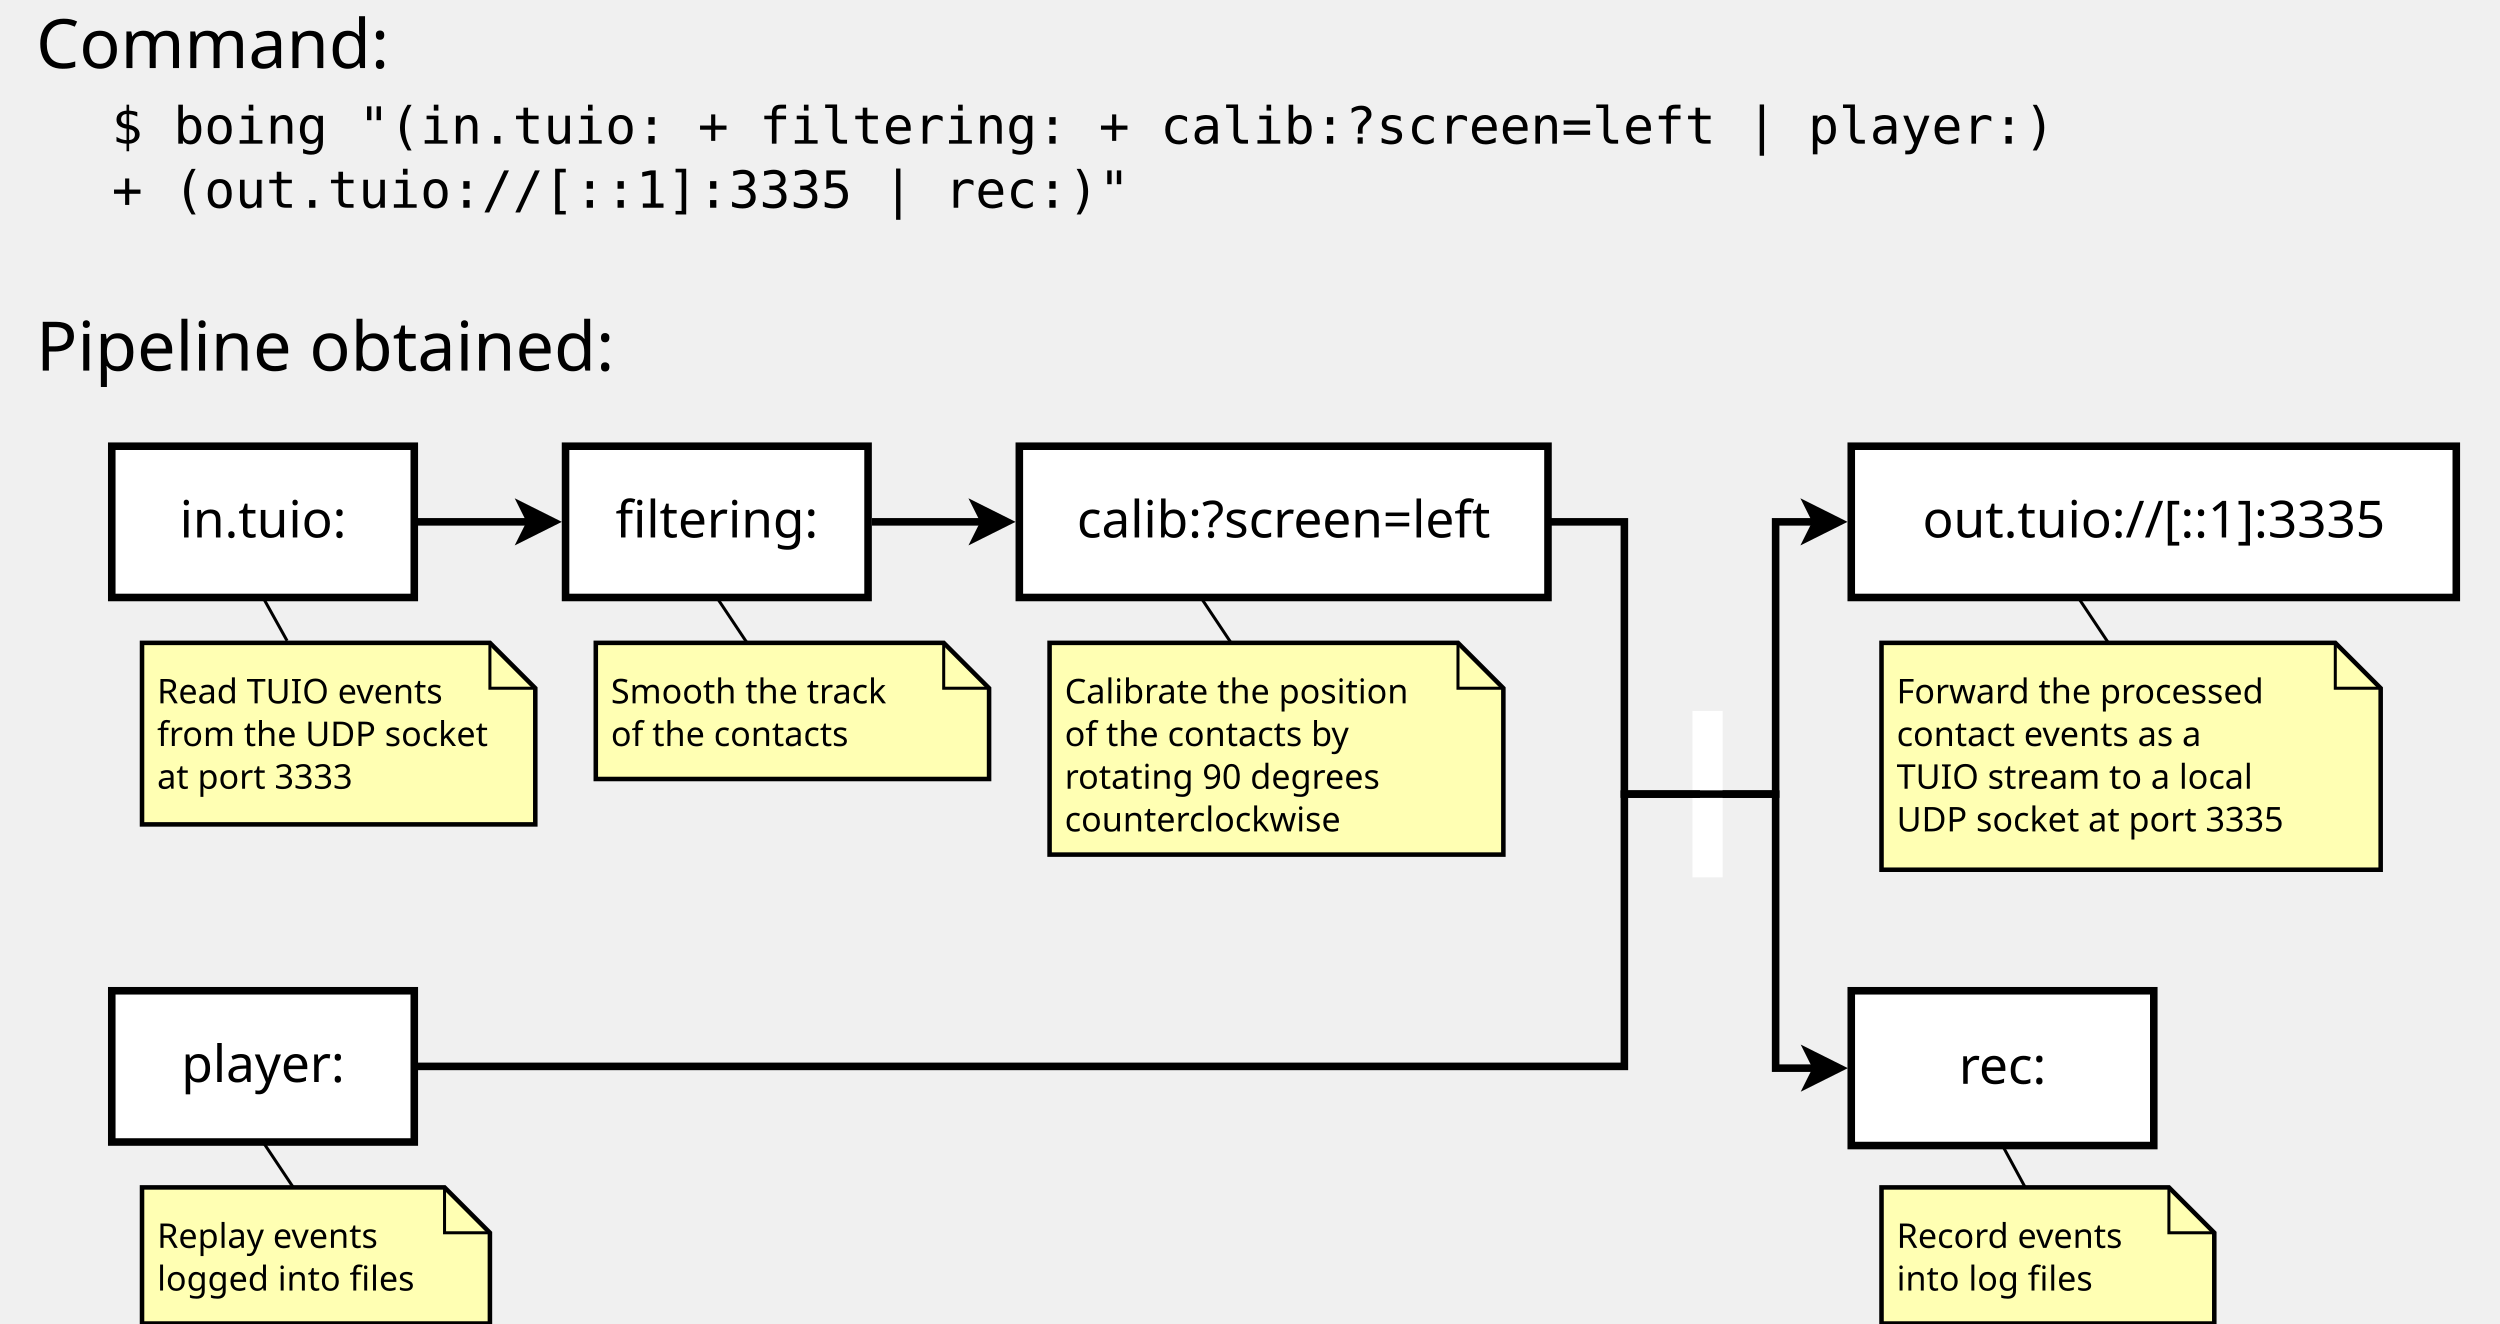
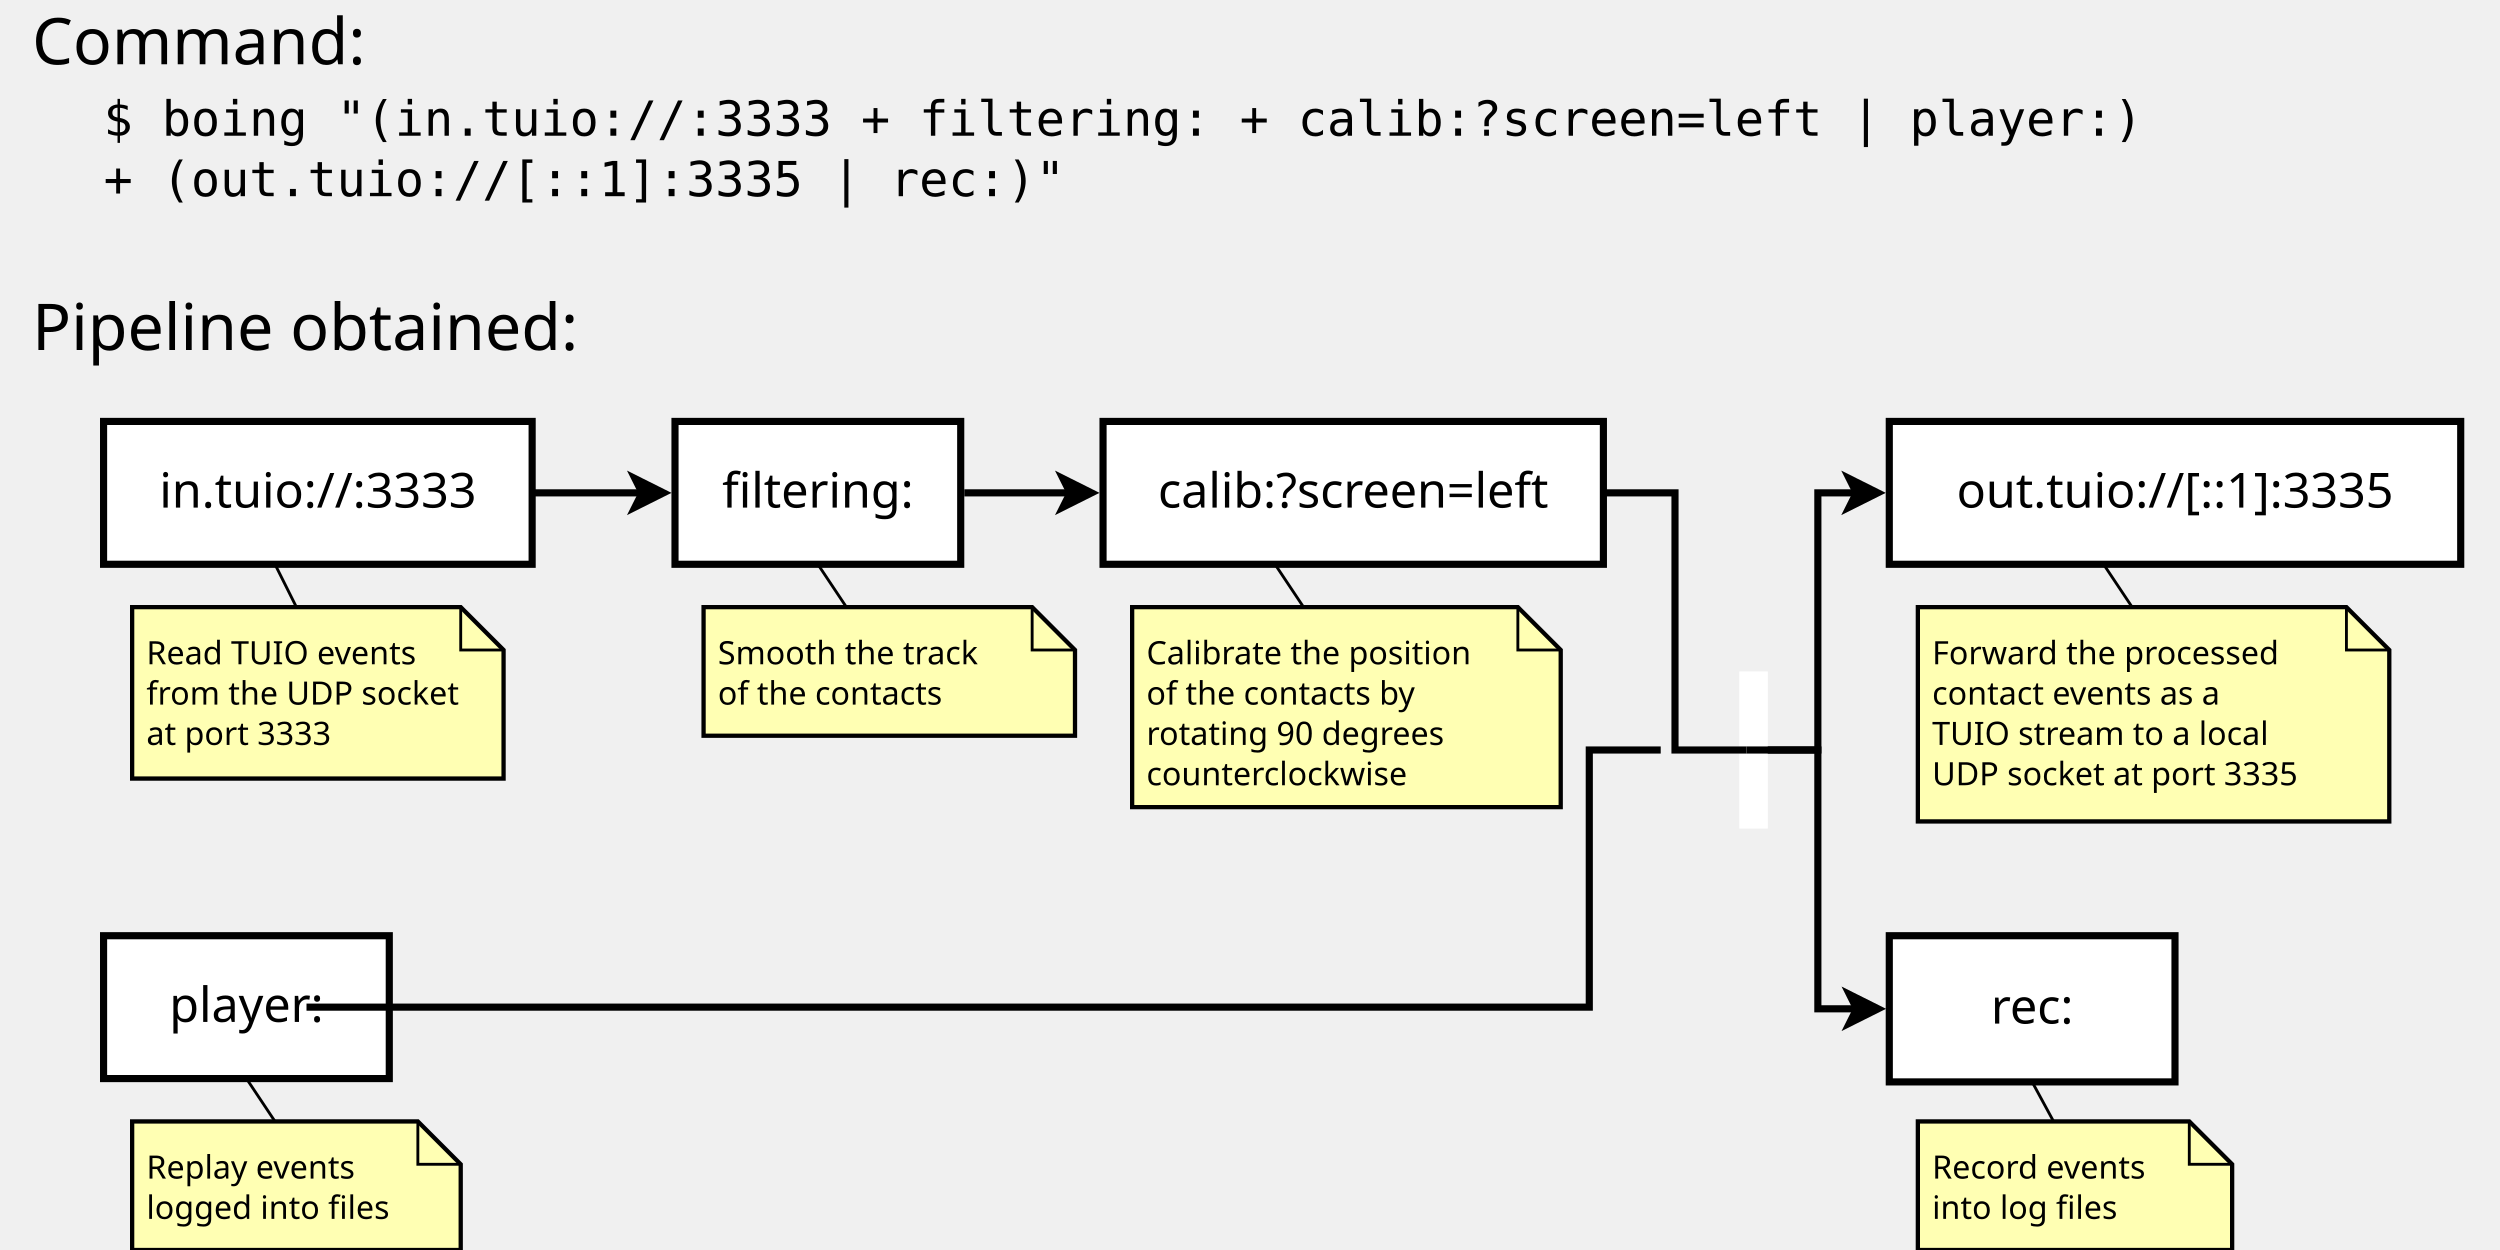
- <svg xmlns="http://www.w3.org/2000/svg" width="17cm" height="9cm" viewBox="10 11 321 175">
+ <svg xmlns="http://www.w3.org/2000/svg" width="18cm" height="9cm" viewBox="10 11 341 175">
  <g>
-     <rect style="fill: #ffffff" x="250" y="70" width="80" height="20" />
-     <rect style="fill: none; fill-opacity:0; stroke-width: 1; stroke: #000000" x="250" y="70" width="80" height="20" />
-     <text font-size="6.773" style="fill: #000000;text-anchor:middle;font-family:sans-serif;font-style:normal;font-weight:normal" x="290" y="82.067">
-       <tspan x="290" y="82.067">out.tuio://[::1]:3335</tspan>
+     <rect style="fill: #ffffff" x="270" y="70" width="80" height="20" />
+     <rect style="fill: none; fill-opacity:0; stroke-width: 1; stroke: #000000" x="270" y="70" width="80" height="20" />
+     <text font-size="6.773" style="fill: #000000;text-anchor:middle;font-family:sans-serif;font-style:normal;font-weight:normal" x="310" y="82.067">
+       <tspan x="310" y="82.067">out.tuio://[::1]:3335</tspan>
    </text>
  </g>
  <g>
-     <rect style="fill: #ffffff" x="20" y="70" width="40" height="20" />
-     <rect style="fill: none; fill-opacity:0; stroke-width: 1; stroke: #000000" x="20" y="70" width="40" height="20" />
-     <text font-size="6.773" style="fill: #000000;text-anchor:middle;font-family:sans-serif;font-style:normal;font-weight:normal" x="40" y="82.067">
-       <tspan x="40" y="82.067">in.tuio:</tspan>
+     <rect style="fill: #ffffff" x="20" y="70" width="60" height="20" />
+     <rect style="fill: none; fill-opacity:0; stroke-width: 1; stroke: #000000" x="20" y="70" width="60" height="20" />
+     <text font-size="6.773" style="fill: #000000;text-anchor:middle;font-family:sans-serif;font-style:normal;font-weight:normal" x="50" y="82.067">
+       <tspan x="50" y="82.067">in.tuio://:3333</tspan>
    </text>
  </g>
-   <text font-size="12.8" style="fill: #000000;text-anchor:start;font-family:sans-serif;font-style:normal;font-weight:normal" x="40.7" y="100.233">
-     <tspan x="40.7" y="100.233" />
+   <text font-size="12.8" style="fill: #000000;text-anchor:start;font-family:sans-serif;font-style:normal;font-weight:normal" x="48.7" y="100.233">
+     <tspan x="48.7" y="100.233" />
  </text>
  <g>
-     <rect style="fill: #ffffff" x="80" y="70" width="40" height="20" />
-     <rect style="fill: none; fill-opacity:0; stroke-width: 1; stroke: #000000" x="80" y="70" width="40" height="20" />
-     <text font-size="6.773" style="fill: #000000;text-anchor:middle;font-family:sans-serif;font-style:normal;font-weight:normal" x="100" y="82.067">
-       <tspan x="100" y="82.067">filtering:</tspan>
+     <rect style="fill: #ffffff" x="100" y="70" width="40" height="20" />
+     <rect style="fill: none; fill-opacity:0; stroke-width: 1; stroke: #000000" x="100" y="70" width="40" height="20" />
+     <text font-size="6.773" style="fill: #000000;text-anchor:middle;font-family:sans-serif;font-style:normal;font-weight:normal" x="120" y="82.067">
+       <tspan x="120" y="82.067">filtering:</tspan>
    </text>
  </g>
  <g>
-     <rect style="fill: #ffffff" x="250" y="142" width="40" height="20.467" />
-     <rect style="fill: none; fill-opacity:0; stroke-width: 1; stroke: #000000" x="250" y="142" width="40" height="20.467" />
-     <text font-size="6.773" style="fill: #000000;text-anchor:middle;font-family:sans-serif;font-style:normal;font-weight:normal" x="270" y="154.3">
-       <tspan x="270" y="154.3">rec:</tspan>
+     <rect style="fill: #ffffff" x="270" y="142" width="40" height="20.467" />
+     <rect style="fill: none; fill-opacity:0; stroke-width: 1; stroke: #000000" x="270" y="142" width="40" height="20.467" />
+     <text font-size="6.773" style="fill: #000000;text-anchor:middle;font-family:sans-serif;font-style:normal;font-weight:normal" x="290" y="154.3">
+       <tspan x="290" y="154.3">rec:</tspan>
    </text>
  </g>
  <g>
    <rect style="fill: #ffffff" x="20" y="142" width="40" height="20" />
    <rect style="fill: none; fill-opacity:0; stroke-width: 1; stroke: #000000" x="20" y="142" width="40" height="20" />
    <text font-size="6.773" style="fill: #000000;text-anchor:middle;font-family:sans-serif;font-style:normal;font-weight:normal" x="40" y="154.067">
      <tspan x="40" y="154.067">player:</tspan>
    </text>
  </g>
  <g>
-     <rect style="fill: #ffffff" x="140" y="70" width="69.9" height="20" />
-     <rect style="fill: none; fill-opacity:0; stroke-width: 1; stroke: #000000" x="140" y="70" width="69.9" height="20" />
-     <text font-size="6.773" style="fill: #000000;text-anchor:middle;font-family:sans-serif;font-style:normal;font-weight:normal" x="174.95" y="82.067">
-       <tspan x="174.95" y="82.067">calib:?screen=left</tspan>
+     <rect style="fill: #ffffff" x="159.925" y="70" width="70.05" height="20" />
+     <rect style="fill: none; fill-opacity:0; stroke-width: 1; stroke: #000000" x="159.925" y="70" width="70.05" height="20" />
+     <text font-size="6.773" style="fill: #000000;text-anchor:middle;font-family:sans-serif;font-style:normal;font-weight:normal" x="194.95" y="82.067">
+       <tspan x="194.95" y="82.067">calib:?screen=left</tspan>
    </text>
  </g>
  <g>
-     <rect style="fill: #ffffff" x="230" y="106" width="2" height="20" />
-     <rect style="fill: none; fill-opacity:0; stroke-width: 2; stroke: #ffffff" x="230" y="106" width="2" height="20" />
+     <rect style="fill: #ffffff" x="250" y="106" width="2" height="20" />
+     <rect style="fill: none; fill-opacity:0; stroke-width: 2; stroke: #ffffff" x="250" y="106" width="2" height="20" />
  </g>
  <g>
-     <line style="fill: none; fill-opacity:0; stroke-width: 1; stroke: #000000" x1="60" y1="80" x2="75.394" y2="80" />
-     <polygon style="fill: #000000" points="78.394,80 74.394,82 75.394,80 74.394,78 " />
-     <polygon style="fill: none; fill-opacity:0; stroke-width: 1; stroke: #000000" points="78.394,80 74.394,82 75.394,80 74.394,78 " />
+     <line style="fill: none; fill-opacity:0; stroke-width: 1; stroke: #000000" x1="80" y1="80" x2="95.394" y2="80" />
+     <polygon style="fill: #000000" points="98.394,80 94.394,82 95.394,80 94.394,78 " />
+     <polygon style="fill: none; fill-opacity:0; stroke-width: 1; stroke: #000000" points="98.394,80 94.394,82 95.394,80 94.394,78 " />
  </g>
  <g>
-     <line style="fill: none; fill-opacity:0; stroke-width: 1; stroke: #000000" x1="120.503" y1="80" x2="135.388" y2="80" />
-     <polygon style="fill: #000000" points="138.388,80 134.388,82 135.388,80 134.388,78 " />
-     <polygon style="fill: none; fill-opacity:0; stroke-width: 1; stroke: #000000" points="138.388,80 134.388,82 135.388,80 134.388,78 " />
+     <line style="fill: none; fill-opacity:0; stroke-width: 1; stroke: #000000" x1="140.503" y1="80" x2="155.315" y2="80" />
+     <polygon style="fill: #000000" points="158.315,80 154.315,82 155.315,80 154.315,78 " />
+     <polygon style="fill: none; fill-opacity:0; stroke-width: 1; stroke: #000000" points="158.315,80 154.315,82 155.315,80 154.315,78 " />
  </g>
-   <polyline style="fill: none; fill-opacity:0; stroke-width: 1; stroke: #000000" points="209.9,80 220,80 220,116 230,116 " />
+   <polyline style="fill: none; fill-opacity:0; stroke-width: 1; stroke: #000000" points="229.976,80 240,80 240,116 250,116 " />
  <g>
-     <polyline style="fill: none; fill-opacity:0; stroke-width: 1; stroke: #000000" points="232.986,116 240,116 240,80 245.391,80 " />
-     <polygon style="fill: #000000" points="248.391,80 244.391,82 245.391,80 244.391,78 " />
-     <polygon style="fill: none; fill-opacity:0; stroke-width: 1; stroke: #000000" points="248.391,80 244.391,82 245.391,80 244.391,78 " />
+     <polyline style="fill: none; fill-opacity:0; stroke-width: 1; stroke: #000000" points="252.986,116 260,116 260,80 265.391,80 " />
+     <polygon style="fill: #000000" points="268.391,80 264.391,82 265.391,80 264.391,78 " />
+     <polygon style="fill: none; fill-opacity:0; stroke-width: 1; stroke: #000000" points="268.391,80 264.391,82 265.391,80 264.391,78 " />
  </g>
  <g>
-     <polyline style="fill: none; fill-opacity:0; stroke-width: 1; stroke: #000000" points="230,116 240,116 240,152.233 245.433,152.233 " />
-     <polygon style="fill: #000000" points="248.433,152.233 244.433,154.233 245.433,152.233 244.433,150.233 " />
-     <polygon style="fill: none; fill-opacity:0; stroke-width: 1; stroke: #000000" points="248.433,152.233 244.433,154.233 245.433,152.233 244.433,150.233 " />
+     <polyline style="fill: none; fill-opacity:0; stroke-width: 1; stroke: #000000" points="250,116 260,116 260,152.233 265.433,152.233 " />
+     <polygon style="fill: #000000" points="268.433,152.233 264.433,154.233 265.433,152.233 264.433,150.233 " />
+     <polygon style="fill: none; fill-opacity:0; stroke-width: 1; stroke: #000000" points="268.433,152.233 264.433,154.233 265.433,152.233 264.433,150.233 " />
  </g>
-   <polyline style="fill: none; fill-opacity:0; stroke-width: 1; stroke: #000000" points="60.489,152 220,152 220,116 230,116 " />
+   <polyline style="fill: none; fill-opacity:0; stroke-width: 1; stroke: #000000" points="48.41,152 228,152 228,116 238,116 " />
  <text font-size="6.773" style="fill: #000000;text-anchor:start;font-family:monospace;font-style:normal;font-weight:normal" x="20" y="30">
-     <tspan x="20" y="30">$ boing "(in.tuio: + filtering: + calib:?screen=left | player:)</tspan>
-     <tspan x="20" y="38.467">           + (out.tuio://[::1]:3335 | rec:)"</tspan>
+     <tspan x="20" y="30">$ boing "(in.tuio://:3333 + filtering: + calib:?screen=left | player:)</tspan>
+     <tspan x="20" y="38.467">         + (out.tuio://[::1]:3335 | rec:)"</tspan>
  </text>
  <text font-size="9.031" style="fill: #000000;text-anchor:start;font-family:sans-serif;font-style:normal;font-weight:normal" x="10" y="20">
    <tspan x="10" y="20">Command:</tspan>
  </text>
  <text font-size="9.031" style="fill: #000000;text-anchor:start;font-family:sans-serif;font-style:normal;font-weight:normal" x="10" y="60">
    <tspan x="10" y="60">Pipeline obtained:</tspan>
  </text>
  <g>
    <polygon style="fill: #ffffb3" points="24,96 70,96 76,102 76,120 24,120 " />
    <polygon style="fill: none; fill-opacity:0; stroke-width: 0.6; stroke: #000000" points="24,96 70,96 76,102 76,120 24,120 " />
  </g>
  <polyline style="fill: none; fill-opacity:0; stroke-width: 0.4; stroke: #000000" points="70,96 70,102 76,102 " />
-   <text font-size="4.515" style="fill: #000000;text-anchor:start;font-family:sans-serif;font-style:normal;font-weight:normal" x="26" y="104">
+   <text font-size="4.516" style="fill: #000000;text-anchor:start;font-family:sans-serif;font-style:normal;font-weight:normal" x="26" y="104">
    <tspan x="26" y="104">Read TUIO events </tspan>
    <tspan x="26" y="109.644">from the UDP socket</tspan>
    <tspan x="26" y="115.289">at port 3333</tspan>
  </text>
  <g>
-     <polygon style="fill: #ffffb3" points="84,96 130,96 136,102 136,114 84,114 " />
-     <polygon style="fill: none; fill-opacity:0; stroke-width: 0.6; stroke: #000000" points="84,96 130,96 136,102 136,114 84,114 " />
+     <polygon style="fill: #ffffb3" points="104,96 150,96 156,102 156,114 104,114 " />
+     <polygon style="fill: none; fill-opacity:0; stroke-width: 0.6; stroke: #000000" points="104,96 150,96 156,102 156,114 104,114 " />
  </g>
-   <polyline style="fill: none; fill-opacity:0; stroke-width: 0.4; stroke: #000000" points="130,96 130,102 136,102 " />
-   <text font-size="4.515" style="fill: #000000;text-anchor:start;font-family:sans-serif;font-style:normal;font-weight:normal" x="86" y="104">
-     <tspan x="86" y="104">Smooth the track</tspan>
-     <tspan x="86" y="109.644">of the contacts</tspan>
+   <polyline style="fill: none; fill-opacity:0; stroke-width: 0.4; stroke: #000000" points="150,96 150,102 156,102 " />
+   <text font-size="4.516" style="fill: #000000;text-anchor:start;font-family:sans-serif;font-style:normal;font-weight:normal" x="106" y="104">
+     <tspan x="106" y="104">Smooth the track</tspan>
+     <tspan x="106" y="109.644">of the contacts</tspan>
  </text>
  <g>
-     <polygon style="fill: #ffffb3" points="144,96 198,96 204,102 204,124 144,124 " />
-     <polygon style="fill: none; fill-opacity:0; stroke-width: 0.6; stroke: #000000" points="144,96 198,96 204,102 204,124 144,124 " />
+     <polygon style="fill: #ffffb3" points="164,96 218,96 224,102 224,124 164,124 " />
+     <polygon style="fill: none; fill-opacity:0; stroke-width: 0.6; stroke: #000000" points="164,96 218,96 224,102 224,124 164,124 " />
  </g>
-   <polyline style="fill: none; fill-opacity:0; stroke-width: 0.4; stroke: #000000" points="198,96 198,102 204,102 " />
-   <text font-size="4.515" style="fill: #000000;text-anchor:start;font-family:sans-serif;font-style:normal;font-weight:normal" x="146" y="104">
-     <tspan x="146" y="104">Calibrate the position</tspan>
-     <tspan x="146" y="109.644">of the contacts by</tspan>
-     <tspan x="146" y="115.289">rotating 90 degrees</tspan>
-     <tspan x="146" y="120.933">counterclockwise</tspan>
+   <polyline style="fill: none; fill-opacity:0; stroke-width: 0.4; stroke: #000000" points="218,96 218,102 224,102 " />
+   <text font-size="4.516" style="fill: #000000;text-anchor:start;font-family:sans-serif;font-style:normal;font-weight:normal" x="166" y="104">
+     <tspan x="166" y="104">Calibrate the position</tspan>
+     <tspan x="166" y="109.644">of the contacts by</tspan>
+     <tspan x="166" y="115.289">rotating 90 degrees</tspan>
+     <tspan x="166" y="120.933">counterclockwise</tspan>
  </text>
-   <line style="fill: none; fill-opacity:0; stroke-width: 0.4; stroke: #000000" x1="43.184" y1="95.731" x2="40" y2="90" />
  <g>
    <polygon style="fill: #ffffb3" points="24,168 64,168 70,174 70,186 24,186 " />
    <polygon style="fill: none; fill-opacity:0; stroke-width: 0.6; stroke: #000000" points="24,168 64,168 70,174 70,186 24,186 " />
  </g>
  <polyline style="fill: none; fill-opacity:0; stroke-width: 0.4; stroke: #000000" points="64,168 64,174 70,174 " />
-   <text font-size="4.515" style="fill: #000000;text-anchor:start;font-family:sans-serif;font-style:normal;font-weight:normal" x="26" y="176">
+   <text font-size="4.516" style="fill: #000000;text-anchor:start;font-family:sans-serif;font-style:normal;font-weight:normal" x="26" y="176">
    <tspan x="26" y="176">Replay events</tspan>
    <tspan x="26" y="181.644">logged into files</tspan>
  </text>
  <line style="fill: none; fill-opacity:0; stroke-width: 0.4; stroke: #000000" x1="44" y1="168" x2="40" y2="162" />
  <g>
-     <polygon style="fill: #ffffb3" points="254,168 292,168 298,174 298,186 254,186 " />
-     <polygon style="fill: none; fill-opacity:0; stroke-width: 0.6; stroke: #000000" points="254,168 292,168 298,174 298,186 254,186 " />
+     <polygon style="fill: #ffffb3" points="274,168 312,168 318,174 318,186 274,186 " />
+     <polygon style="fill: none; fill-opacity:0; stroke-width: 0.6; stroke: #000000" points="274,168 312,168 318,174 318,186 274,186 " />
  </g>
-   <polyline style="fill: none; fill-opacity:0; stroke-width: 0.4; stroke: #000000" points="292,168 292,174 298,174 " />
-   <text font-size="4.515" style="fill: #000000;text-anchor:start;font-family:sans-serif;font-style:normal;font-weight:normal" x="256" y="176">
-     <tspan x="256" y="176">Record events</tspan>
-     <tspan x="256" y="181.644">into log files</tspan>
+   <polyline style="fill: none; fill-opacity:0; stroke-width: 0.4; stroke: #000000" points="312,168 312,174 318,174 " />
+   <text font-size="4.516" style="fill: #000000;text-anchor:start;font-family:sans-serif;font-style:normal;font-weight:normal" x="276" y="176">
+     <tspan x="276" y="176">Record events</tspan>
+     <tspan x="276" y="181.644">into log files</tspan>
  </text>
  <g>
-     <polygon style="fill: #ffffb3" points="254,96 314,96 320,102 320,126 254,126 " />
-     <polygon style="fill: none; fill-opacity:0; stroke-width: 0.6; stroke: #000000" points="254,96 314,96 320,102 320,126 254,126 " />
+     <polygon style="fill: #ffffb3" points="274,96 334,96 340,102 340,126 274,126 " />
+     <polygon style="fill: none; fill-opacity:0; stroke-width: 0.6; stroke: #000000" points="274,96 334,96 340,102 340,126 274,126 " />
  </g>
-   <polyline style="fill: none; fill-opacity:0; stroke-width: 0.4; stroke: #000000" points="314,96 314,102 320,102 " />
-   <text font-size="4.515" style="fill: #000000;text-anchor:start;font-family:sans-serif;font-style:normal;font-weight:normal" x="256" y="104">
-     <tspan x="256" y="104">Forward the processed</tspan>
-     <tspan x="256" y="109.644">contact events as a</tspan>
-     <tspan x="256" y="115.289">TUIO stream to a local</tspan>
-     <tspan x="256" y="120.933">UDP socket at port 3335</tspan>
+   <polyline style="fill: none; fill-opacity:0; stroke-width: 0.4; stroke: #000000" points="334,96 334,102 340,102 " />
+   <text font-size="4.516" style="fill: #000000;text-anchor:start;font-family:sans-serif;font-style:normal;font-weight:normal" x="276" y="104">
+     <tspan x="276" y="104">Forward the processed</tspan>
+     <tspan x="276" y="109.644">contact events as a</tspan>
+     <tspan x="276" y="115.289">TUIO stream to a local</tspan>
+     <tspan x="276" y="120.933">UDP socket at port 3335</tspan>
  </text>
-   <line style="fill: none; fill-opacity:0; stroke-width: 0.4; stroke: #000000" x1="104" y1="96" x2="100" y2="90" />
-   <line style="fill: none; fill-opacity:0; stroke-width: 0.4; stroke: #000000" x1="168" y1="96" x2="164" y2="90" />
-   <line style="fill: none; fill-opacity:0; stroke-width: 0.4; stroke: #000000" x1="284" y1="96" x2="280" y2="90" />
-   <line style="fill: none; fill-opacity:0; stroke-width: 0.4; stroke: #000000" x1="273" y1="168" x2="270" y2="162.467" />
+   <line style="fill: none; fill-opacity:0; stroke-width: 0.4; stroke: #000000" x1="124" y1="96" x2="120" y2="90" />
+   <line style="fill: none; fill-opacity:0; stroke-width: 0.4; stroke: #000000" x1="188" y1="96" x2="184" y2="90" />
+   <line style="fill: none; fill-opacity:0; stroke-width: 0.4; stroke: #000000" x1="304" y1="96" x2="300" y2="90" />
+   <line style="fill: none; fill-opacity:0; stroke-width: 0.4; stroke: #000000" x1="293" y1="168" x2="290" y2="162.467" />
+   <line style="fill: none; fill-opacity:0; stroke-width: 0.4; stroke: #000000" x1="47" y1="96" x2="44" y2="90" />
</svg>
